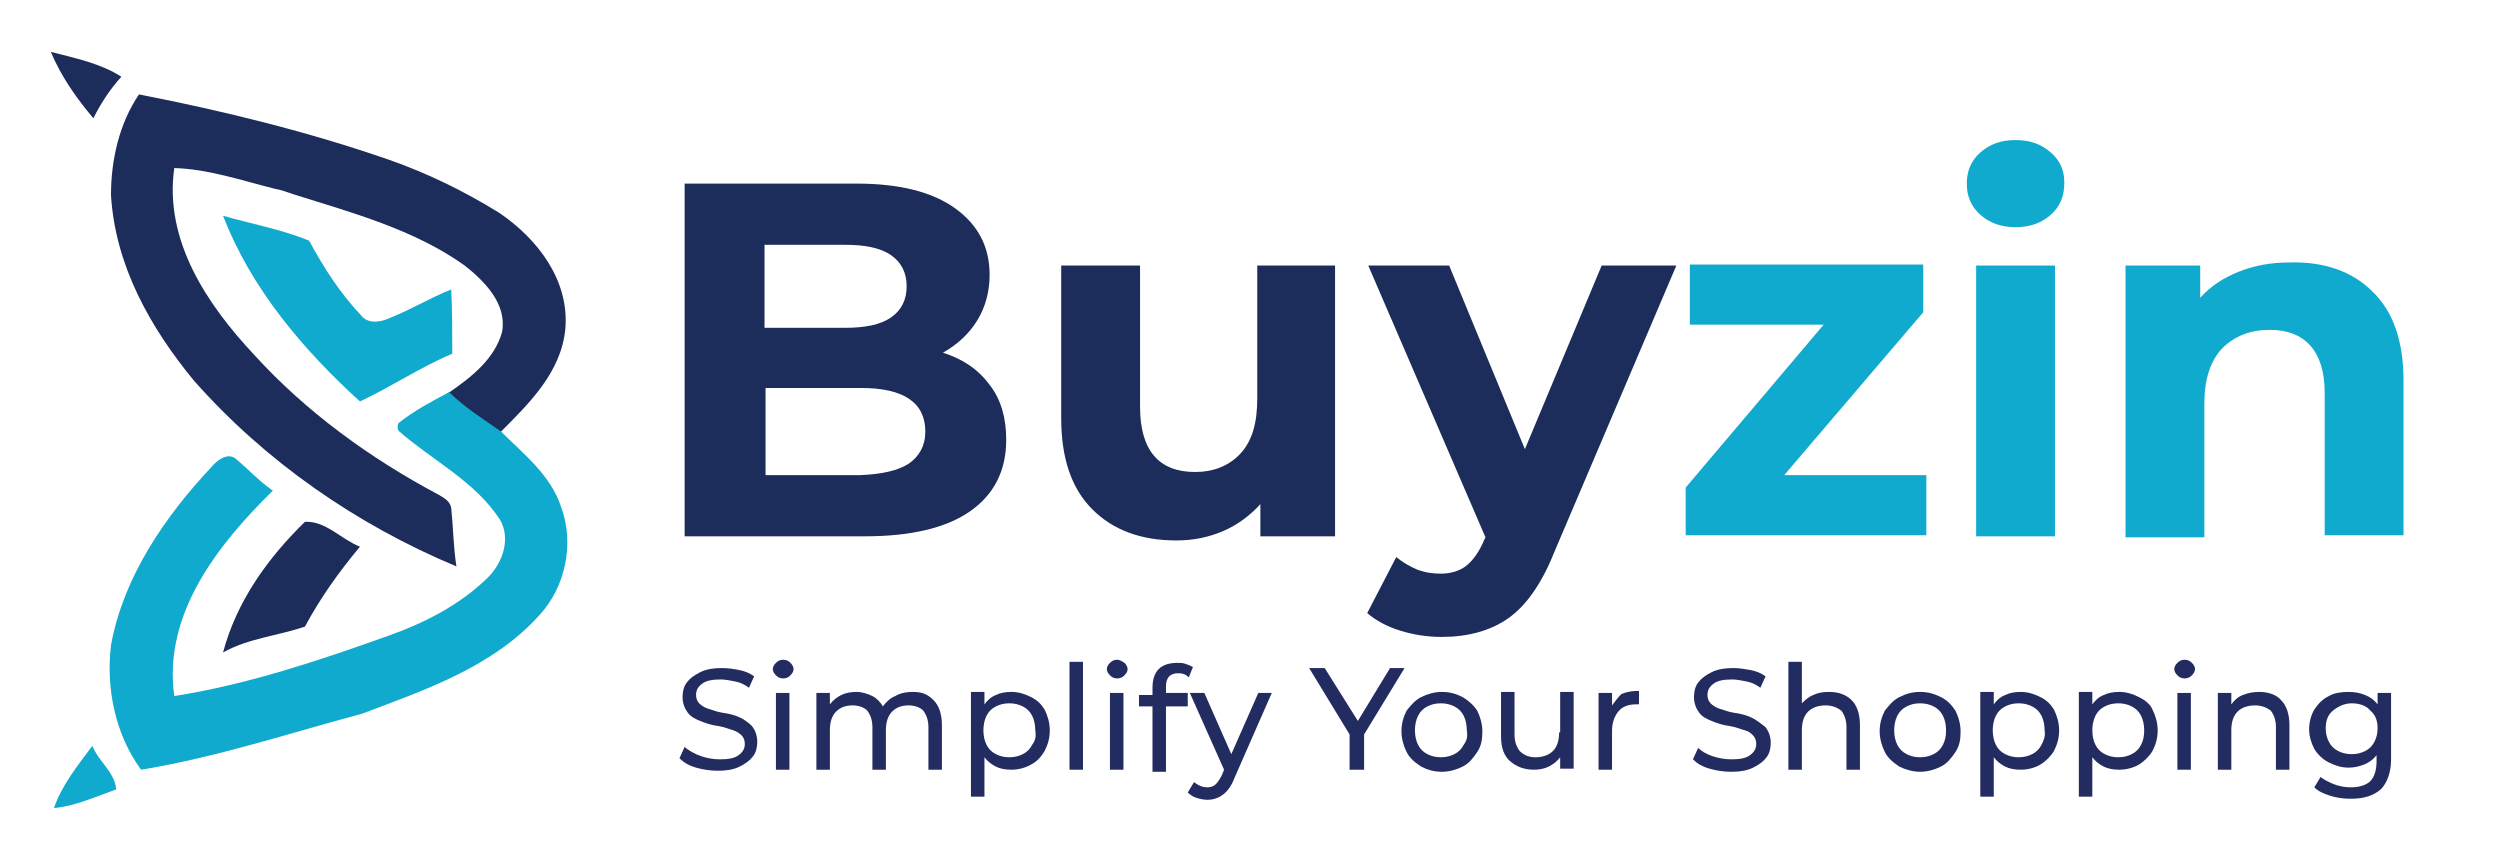
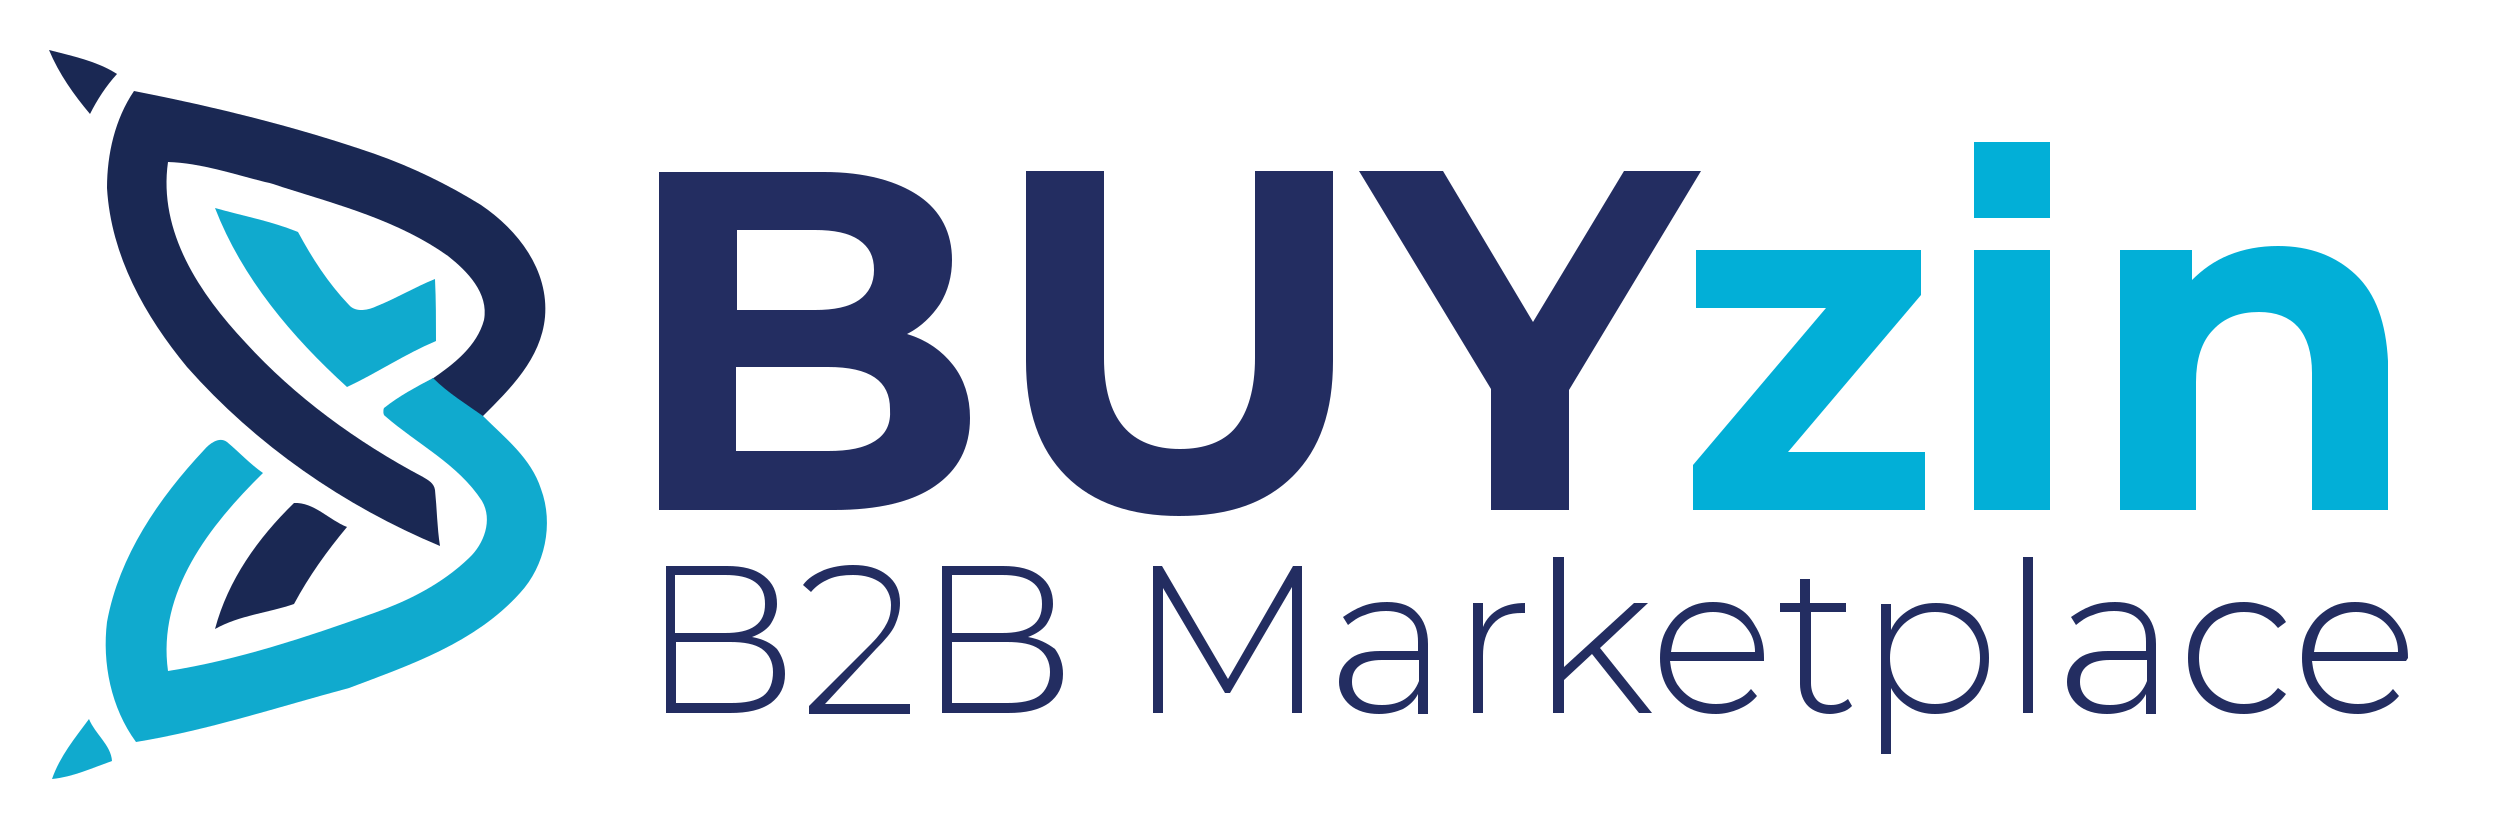
- <svg xmlns="http://www.w3.org/2000/svg" version="1.1" id="Layer_1" x="0px" y="0px" viewBox="0 0 241 83.4" style="enable-background:new 0 0 241 83.4;" xml:space="preserve">
+ <svg xmlns="http://www.w3.org/2000/svg" version="1.1" id="Layer_1" x="0px" y="0px" viewBox="0 0 250 83.4" style="enable-background:new 0 0 250 83.4;" xml:space="preserve">
  <style type="text/css">
- 	.st0{fill:#1D2D5B;}
- 	.st1{fill:#10AACE;}
- 	.st2{fill:#232C61;}
+ 	.st0{fill:#02AFD7;}
+ 	.st1{fill:#232D61;}
+ 	.st2{fill:#1A2853;}
+ 	.st3{fill:#10AACE;}
</style>
+   <rect x="197.4" y="14.2" class="st0" width="7.6" height="7.6" />
+   <path class="st1" d="M97,41.8c0-2.1-0.6-3.9-1.7-5.3c-1.1-1.4-2.6-2.5-4.6-3.1c1.4-0.7,2.5-1.8,3.3-3c0.8-1.3,1.2-2.8,1.2-4.4  c0-2.7-1.1-4.9-3.3-6.4s-5.4-2.4-9.5-2.4H65.9V51h17.5c4.4,0,7.8-0.8,10.1-2.4C95.8,47,97,44.8,97,41.8z M73.7,23h7.8  c1.9,0,3.4,0.3,4.4,1s1.5,1.6,1.5,3c0,1.3-0.5,2.3-1.5,3s-2.5,1-4.4,1h-7.8V23z M87.5,44.1c-1.1,0.7-2.6,1-4.7,1h-9.2v-8.4h9.2  c4.2,0,6.2,1.4,6.2,4.2C89.1,42.4,88.6,43.4,87.5,44.1z" />
+   <path class="st1" d="M129.3,47.6c2.7-2.7,4-6.5,4-11.5v-19h-7.8v18.7c0,3.1-0.7,5.4-1.9,6.9s-3.2,2.2-5.6,2.2c-5,0-7.6-3-7.6-9.1  V17.1h-7.8v19c0,5,1.3,8.8,4,11.5c2.7,2.7,6.5,4,11.3,4C122.9,51.6,126.6,50.3,129.3,47.6z" />
+   <polygon class="st1" points="162.4,17.1 153.3,32.2 144.3,17.1 135.9,17.1 149.1,38.9 149.1,51 156.9,51 156.9,39 170.1,17.1 " />
+   <polygon class="st0" points="192.1,25 169.6,25 169.6,30.8 182.6,30.8 169.3,46.5 169.3,51 192.5,51 192.5,45.2 178.8,45.2   192.1,29.5 " />
+   <rect x="197.4" y="25" class="st0" width="7.6" height="26" />
+   <path class="st0" d="M235.6,27.5c-2-1.9-4.6-2.9-7.8-2.9c-1.8,0-3.4,0.3-4.9,0.9c-1.5,0.6-2.7,1.5-3.7,2.5v-3H212v26h7.6V38.2  c0-2.3,0.6-4.1,1.7-5.2c1.1-1.2,2.6-1.8,4.6-1.8c1.7,0,3,0.5,3.9,1.5c0.9,1,1.4,2.6,1.4,4.6V51h7.6V36.1  C238.6,32.3,237.6,29.4,235.6,27.5z" />
  <g>
-     <path class="st0" d="M4.9,5c2.3,0.6,4.8,1.1,6.8,2.4c-1.1,1.2-2,2.6-2.7,4C7.4,9.5,5.9,7.4,4.9,5z" />
-     <path class="st0" d="M13.4,9.1c8.2,1.6,16.3,3.6,24.1,6.3c3.7,1.3,7.2,3,10.6,5.1c3.7,2.5,6.8,6.5,6.4,11.2   c-0.4,4.2-3.5,7.2-6.3,10c-1.7-1.3-3.5-2.4-5-3.8c2.2-1.5,4.5-3.3,5.2-5.9c0.5-2.7-1.7-4.9-3.6-6.4c-4.9-3.5-10.9-5.1-16.6-6.9   c-0.6-0.2-1.1-0.4-1.7-0.5c-3.2-0.8-6.4-1.9-9.7-2c-1,7,3.2,13.2,7.7,18c5,5.5,11.2,10,17.8,13.5c0.5,0.3,1.1,0.6,1.2,1.3   c0.2,1.9,0.2,3.7,0.5,5.6c-9.6-4-18.4-10.1-25.3-17.9c-4.2-5.1-7.6-11.1-8-17.9C10.7,15.4,11.5,11.9,13.4,9.1z" />
-     <path class="st0" d="M29.4,50.3c2-0.1,3.5,1.7,5.3,2.4c-2,2.4-3.8,4.9-5.3,7.7c-2.6,0.9-5.4,1.1-7.9,2.5   C22.8,58,25.8,53.8,29.4,50.3z" />
+     <path class="st1" d="M75.2,63.7c0.8-0.3,1.4-0.7,1.8-1.2c0.4-0.6,0.7-1.3,0.7-2.1c0-1.2-0.4-2.1-1.3-2.8c-0.9-0.7-2.1-1-3.7-1h-6.1   v14.7H73c1.8,0,3.1-0.3,4.1-1c0.9-0.7,1.4-1.6,1.4-2.9c0-1-0.3-1.8-0.8-2.5C77.1,64.3,76.3,63.9,75.2,63.7z M67.5,57.5h5   c1.3,0,2.3,0.2,3,0.7s1,1.2,1,2.2c0,1-0.3,1.7-1,2.2s-1.7,0.7-3,0.7h-5V57.5z M76.3,69.6c-0.7,0.5-1.8,0.7-3.2,0.7h-5.5v-6.1H73   c1.4,0,2.5,0.2,3.2,0.7s1.1,1.3,1.1,2.3S77,69.1,76.3,69.6z" />
+     <path class="st1" d="M87.6,64.9c0.9-0.9,1.6-1.7,1.9-2.4s0.5-1.4,0.5-2.2c0-1.2-0.4-2.1-1.3-2.8s-2-1-3.4-1c-1.1,0-2.1,0.2-2.9,0.5   c-0.9,0.4-1.6,0.8-2.1,1.5l0.8,0.7c0.5-0.6,1.1-1,1.8-1.3c0.7-0.3,1.5-0.4,2.4-0.4c1.2,0,2.1,0.3,2.8,0.8c0.6,0.5,1,1.3,1,2.2   c0,0.6-0.1,1.2-0.4,1.8c-0.3,0.6-0.8,1.3-1.6,2.1l-6.2,6.2v0.8h10.1v-1h-8.5L87.6,64.9z" />
+     <path class="st1" d="M102.8,63.7c0.8-0.3,1.4-0.7,1.8-1.2c0.4-0.6,0.7-1.3,0.7-2.1c0-1.2-0.4-2.1-1.3-2.8c-0.9-0.7-2.1-1-3.7-1   h-6.1v14.7h6.6c1.8,0,3.1-0.3,4.1-1c0.9-0.7,1.4-1.6,1.4-2.9c0-1-0.3-1.8-0.8-2.5C104.7,64.3,103.9,63.9,102.8,63.7z M95.2,57.5h5   c1.3,0,2.3,0.2,3,0.7s1,1.2,1,2.2c0,1-0.3,1.7-1,2.2s-1.7,0.7-3,0.7h-5V57.5z M103.9,69.6c-0.7,0.5-1.8,0.7-3.2,0.7h-5.5v-6.1h5.5   c1.4,0,2.5,0.2,3.2,0.7s1.1,1.3,1.1,2.3S104.6,69.1,103.9,69.6z" />
+     <polygon class="st1" points="129.3,56.6 122.8,67.9 116.2,56.6 115.3,56.6 115.3,71.3 116.3,71.3 116.3,58.8 122.5,69.3 123,69.3    129.2,58.7 129.2,71.3 130.2,71.3 130.2,56.6  " />
+     <path class="st1" d="M138.7,60.2c-0.8,0-1.6,0.1-2.4,0.4c-0.8,0.3-1.4,0.7-2,1.1l0.5,0.8c0.5-0.4,1-0.8,1.7-1   c0.7-0.3,1.4-0.4,2.1-0.4c1.1,0,1.9,0.3,2.4,0.8c0.6,0.5,0.8,1.3,0.8,2.3v0.9h-3.8c-1.4,0-2.5,0.3-3.1,0.9c-0.7,0.6-1,1.3-1,2.2   c0,0.9,0.4,1.7,1.1,2.3c0.7,0.6,1.7,0.9,2.9,0.9c0.9,0,1.7-0.2,2.4-0.5c0.7-0.4,1.2-0.9,1.5-1.5v2h1v-7c0-1.3-0.4-2.4-1.1-3.1   C141.1,60.6,140.1,60.2,138.7,60.2z M141.9,68.1c-0.3,0.8-0.8,1.4-1.4,1.8c-0.6,0.4-1.4,0.6-2.3,0.6c-1,0-1.7-0.2-2.2-0.6   s-0.8-1-0.8-1.7c0-0.7,0.2-1.2,0.7-1.6c0.5-0.4,1.3-0.6,2.3-0.6h3.7V68.1z" />
+     <path class="st1" d="M148.3,62.7v-2.4h-1v11h1v-5.7c0-1.4,0.3-2.4,1-3.2c0.7-0.8,1.6-1.1,2.9-1.1l0.3,0v-1c-1,0-1.9,0.2-2.6,0.6   S148.6,61.9,148.3,62.7z" />
+     <polygon class="st1" points="164.8,60.3 163.4,60.3 156.4,66.7 156.4,55.7 155.3,55.7 155.3,71.3 156.4,71.3 156.4,68 159.2,65.4    163.9,71.3 165.2,71.3 160,64.8  " />
+     <path class="st1" d="M174,60.9c-0.8-0.5-1.7-0.7-2.7-0.7s-1.9,0.2-2.7,0.7c-0.8,0.5-1.4,1.1-1.9,2c-0.5,0.8-0.7,1.8-0.7,2.9   c0,1.1,0.2,2,0.7,2.9c0.5,0.8,1.2,1.5,2,2c0.9,0.5,1.8,0.7,2.9,0.7c0.8,0,1.6-0.2,2.3-0.5c0.7-0.3,1.3-0.7,1.8-1.3l-0.6-0.7   c-0.4,0.5-0.9,0.9-1.5,1.1c-0.6,0.3-1.3,0.4-2,0.4c-0.9,0-1.6-0.2-2.3-0.5c-0.7-0.4-1.2-0.9-1.6-1.5c-0.4-0.7-0.6-1.4-0.7-2.3h9.4   l0-0.3c0-1.1-0.2-2-0.7-2.9S174.8,61.4,174,60.9z M167.1,65.2c0.1-0.8,0.3-1.5,0.6-2.1c0.4-0.6,0.9-1.1,1.5-1.4   c0.6-0.3,1.3-0.5,2.1-0.5c0.8,0,1.5,0.2,2.1,0.5c0.6,0.3,1.1,0.8,1.5,1.4c0.4,0.6,0.6,1.3,0.6,2.1H167.1z" />
+     <path class="st1" d="M183.1,70.5c-0.7,0-1.2-0.2-1.5-0.6c-0.3-0.4-0.5-0.9-0.5-1.6v-7.1h3.5v-0.9H181v-2.4h-1v2.4h-2v0.9h2v7.2   c0,0.9,0.3,1.7,0.8,2.2c0.5,0.5,1.3,0.8,2.2,0.8c0.4,0,0.9-0.1,1.2-0.2c0.4-0.1,0.7-0.3,1-0.6l-0.4-0.7   C184.3,70.3,183.8,70.5,183.1,70.5z" />
+     <path class="st1" d="M196.4,61c-0.8-0.5-1.8-0.7-2.8-0.7c-1,0-1.9,0.2-2.7,0.7c-0.8,0.5-1.4,1.1-1.8,2v-2.6h-1v15h1v-6.6   c0.4,0.8,1,1.4,1.8,1.9s1.7,0.7,2.6,0.7c1,0,1.9-0.2,2.8-0.7c0.8-0.5,1.5-1.1,1.9-2c0.5-0.8,0.7-1.8,0.7-2.9c0-1.1-0.2-2-0.7-2.9   C197.9,62.1,197.2,61.4,196.4,61z M197.4,68.2c-0.4,0.7-0.9,1.2-1.6,1.6c-0.7,0.4-1.4,0.6-2.3,0.6s-1.6-0.2-2.3-0.6   c-0.7-0.4-1.2-0.9-1.6-1.6s-0.6-1.5-0.6-2.4c0-0.9,0.2-1.7,0.6-2.4s0.9-1.2,1.6-1.6s1.4-0.6,2.3-0.6s1.6,0.2,2.3,0.6   s1.2,0.9,1.6,1.6c0.4,0.7,0.6,1.5,0.6,2.4C198,66.7,197.8,67.5,197.4,68.2z" />
+     <rect x="202.3" y="55.7" class="st1" width="1" height="15.6" />
+     <path class="st1" d="M211.5,60.2c-0.8,0-1.6,0.1-2.4,0.4c-0.8,0.3-1.4,0.7-2,1.1l0.5,0.8c0.5-0.4,1-0.8,1.7-1   c0.7-0.3,1.4-0.4,2.1-0.4c1.1,0,1.9,0.3,2.4,0.8c0.6,0.5,0.8,1.3,0.8,2.3v0.9h-3.8c-1.4,0-2.5,0.3-3.1,0.9c-0.7,0.6-1,1.3-1,2.2   c0,0.9,0.4,1.7,1.1,2.3c0.7,0.6,1.7,0.9,2.9,0.9c0.9,0,1.7-0.2,2.4-0.5c0.7-0.4,1.2-0.9,1.5-1.5v2h1v-7c0-1.3-0.4-2.4-1.1-3.1   C213.9,60.6,212.9,60.2,211.5,60.2z M214.7,68.1c-0.3,0.8-0.8,1.4-1.4,1.8c-0.6,0.4-1.4,0.6-2.3,0.6c-1,0-1.7-0.2-2.2-0.6   s-0.8-1-0.8-1.7c0-0.7,0.2-1.2,0.7-1.6c0.5-0.4,1.3-0.6,2.3-0.6h3.7V68.1z" />
+     <path class="st1" d="M222.1,61.8c0.7-0.4,1.4-0.6,2.3-0.6c0.7,0,1.3,0.1,1.9,0.4c0.6,0.3,1.1,0.7,1.5,1.2l0.8-0.6   c-0.4-0.7-1-1.2-1.8-1.5s-1.5-0.5-2.4-0.5c-1.1,0-2,0.2-2.9,0.7c-0.8,0.5-1.5,1.1-2,2c-0.5,0.8-0.7,1.8-0.7,2.9   c0,1.1,0.2,2,0.7,2.9s1.1,1.5,2,2c0.8,0.5,1.8,0.7,2.9,0.7c0.9,0,1.7-0.2,2.4-0.5c0.7-0.3,1.3-0.8,1.8-1.5l-0.8-0.6   c-0.4,0.5-0.9,1-1.5,1.2c-0.6,0.3-1.2,0.4-1.9,0.4c-0.9,0-1.6-0.2-2.3-0.6s-1.2-0.9-1.6-1.6c-0.4-0.7-0.6-1.5-0.6-2.4   c0-0.9,0.2-1.7,0.6-2.4C220.9,62.7,221.4,62.1,222.1,61.8z" />
+     <path class="st1" d="M240.8,65.8c0-1.1-0.2-2-0.7-2.9c-0.5-0.8-1.1-1.5-1.9-2c-0.8-0.5-1.7-0.7-2.7-0.7s-1.9,0.2-2.7,0.7   c-0.8,0.5-1.4,1.1-1.9,2c-0.5,0.8-0.7,1.8-0.7,2.9c0,1.1,0.2,2,0.7,2.9c0.5,0.8,1.2,1.5,2,2c0.9,0.5,1.8,0.7,2.9,0.7   c0.8,0,1.6-0.2,2.3-0.5s1.3-0.7,1.8-1.3l-0.6-0.7c-0.4,0.5-0.9,0.9-1.5,1.1c-0.6,0.3-1.3,0.4-2,0.4c-0.9,0-1.6-0.2-2.3-0.5   c-0.7-0.4-1.2-0.9-1.6-1.5s-0.6-1.4-0.7-2.3h9.4L240.8,65.8z M231.4,65.2c0.1-0.8,0.3-1.5,0.6-2.1s0.9-1.1,1.5-1.4s1.3-0.5,2.1-0.5   c0.8,0,1.5,0.2,2.1,0.5c0.6,0.3,1.1,0.8,1.5,1.4c0.4,0.6,0.6,1.3,0.6,2.1H231.4z" />
  </g>
  <g>
-     <path class="st1" d="M21.5,20.8c2.8,0.8,5.6,1.3,8.3,2.4c1.4,2.6,3,5.1,5.1,7.3c0.7,0.8,2,0.5,2.8,0.1c2-0.8,3.8-1.9,5.8-2.7   c0.1,2.1,0.1,4.2,0.1,6.2c-3.1,1.3-5.9,3.2-8.9,4.6C29.2,33.7,24.2,27.8,21.5,20.8z" />
-     <path class="st1" d="M38.4,40.8c1.5-1.2,3.2-2.1,4.9-3c1.5,1.5,3.3,2.6,5,3.8c2.2,2.2,4.8,4.2,5.8,7.3c1.3,3.5,0.4,7.7-2.1,10.4   c-4.5,5-11,7.2-17.1,9.5c-7.1,1.9-14,4.2-21.3,5.4c-2.5-3.4-3.4-7.9-2.9-12c1.2-6.6,5.2-12.4,9.7-17.2c0.5-0.6,1.5-1.4,2.3-0.8   c1.2,1,2.3,2.2,3.6,3.1c-5.3,5.2-10.6,11.9-9.5,19.8c7-1.1,13.9-3.4,20.6-5.8c3.4-1.2,6.8-2.9,9.5-5.5c1.5-1.4,2.4-3.8,1.3-5.7   c-2.4-3.7-6.5-5.7-9.7-8.5C38.3,41.5,38.3,41,38.4,40.8z" />
-     <path class="st1" d="M5.2,77.9c0.8-2.3,2.3-4.1,3.7-6c0.6,1.5,2.2,2.6,2.3,4.2C9.2,76.8,7.3,77.7,5.2,77.9z" />
+     <path class="st2" d="M4.9,5c2.3,0.6,4.8,1.1,6.8,2.4c-1.1,1.2-2,2.6-2.7,4C7.4,9.5,5.9,7.4,4.9,5z" />
+     <path class="st2" d="M13.4,9.1c8.2,1.6,16.3,3.6,24.1,6.3c3.7,1.3,7.2,3,10.6,5.1c3.7,2.5,6.8,6.5,6.4,11.2   c-0.4,4.2-3.5,7.2-6.3,10c-1.7-1.3-3.5-2.4-5-3.8c2.2-1.5,4.5-3.3,5.2-5.9c0.5-2.7-1.7-4.9-3.6-6.4c-4.9-3.5-10.9-5.1-16.6-6.9   c-0.6-0.2-1.1-0.4-1.7-0.5c-3.2-0.8-6.4-1.9-9.7-2c-1,7,3.2,13.2,7.7,18c5,5.5,11.2,10,17.8,13.5c0.5,0.3,1.1,0.6,1.2,1.3   c0.2,1.9,0.2,3.7,0.5,5.6c-9.6-4-18.4-10.1-25.3-17.9c-4.2-5.1-7.6-11.1-8-17.9C10.7,15.4,11.5,11.9,13.4,9.1z" />
+     <path class="st2" d="M29.4,50.3c2-0.1,3.5,1.7,5.3,2.4c-2,2.4-3.8,4.9-5.3,7.7c-2.6,0.9-5.4,1.1-7.9,2.5   C22.8,58,25.8,53.8,29.4,50.3z" />
  </g>
-   <path class="st0" d="M95.4,37.1c1.1,1.4,1.6,3.2,1.6,5.3c0,3-1.2,5.3-3.5,6.9c-2.3,1.6-5.7,2.4-10.1,2.4H66V17.7h16.6  c4.1,0,7.3,0.8,9.5,2.4c2.2,1.6,3.3,3.7,3.3,6.4c0,1.6-0.4,3.1-1.2,4.4c-0.8,1.3-1.9,2.3-3.3,3.1C92.8,34.6,94.3,35.6,95.4,37.1z   M73.7,23.6v8h7.8c1.9,0,3.4-0.3,4.4-1c1-0.7,1.5-1.7,1.5-3c0-1.3-0.5-2.3-1.5-3c-1-0.7-2.5-1-4.4-1H73.7z M87.6,44.7  c1-0.7,1.6-1.7,1.6-3.1c0-2.8-2.1-4.2-6.2-4.2h-9.2v8.4h9.2C85,45.7,86.5,45.4,87.6,44.7z" />
-   <path class="st0" d="M128.7,25.6v26.1h-7.2v-3.1c-1,1.1-2.2,2-3.6,2.6c-1.4,0.6-2.9,0.9-4.5,0.9c-3.4,0-6.1-1-8.1-3  c-2-2-3-4.9-3-8.8V25.6h7.6v13.6c0,4.2,1.8,6.3,5.3,6.3c1.8,0,3.3-0.6,4.4-1.8c1.1-1.2,1.6-2.9,1.6-5.3V25.6H128.7z" />
-   <path class="st0" d="M161.6,25.6l-11.8,27.7c-1.2,3-2.7,5.1-4.4,6.3s-3.9,1.8-6.4,1.8c-1.4,0-2.7-0.2-4-0.6c-1.3-0.4-2.4-1-3.2-1.7  l2.8-5.4c0.6,0.5,1.3,0.9,2,1.2c0.8,0.3,1.5,0.4,2.3,0.4c1,0,1.9-0.3,2.5-0.8c0.6-0.5,1.2-1.3,1.7-2.5l0.1-0.2l-11.3-26.2h7.8  l7.3,17.7l7.4-17.7H161.6z" />
-   <path class="st1" d="M185.7,45.8v5.8h-23.2v-4.6l13.3-15.7h-12.9v-5.8h22.5v4.6L172,45.8H185.7z" />
-   <path class="st1" d="M190.9,20.7c-0.9-0.8-1.3-1.8-1.3-3c0-1.2,0.4-2.2,1.3-3c0.9-0.8,2-1.2,3.4-1.2s2.5,0.4,3.4,1.2  c0.9,0.8,1.3,1.7,1.3,2.9c0,1.3-0.4,2.3-1.3,3.1c-0.9,0.8-2,1.2-3.4,1.2S191.8,21.5,190.9,20.7z M190.5,25.6h7.6v26.1h-7.6V25.6z" />
-   <path class="st1" d="M228.7,28.1c2,1.9,3,4.8,3,8.6v14.9h-7.6V37.9c0-2.1-0.5-3.6-1.4-4.6c-0.9-1-2.2-1.5-3.9-1.5  c-1.9,0-3.4,0.6-4.6,1.8c-1.1,1.2-1.7,2.9-1.7,5.3v12.9h-7.6V25.6h7.2v3.1c1-1.1,2.2-1.9,3.7-2.5c1.5-0.6,3.1-0.9,4.9-0.9  C224.1,25.2,226.8,26.2,228.7,28.1z" />
  <g>
-     <path class="st2" d="M71.4,69.2c-0.4-0.2-1-0.4-1.8-0.5c-0.6-0.1-1-0.3-1.4-0.4c-0.3-0.1-0.6-0.3-0.8-0.5s-0.3-0.5-0.3-0.8   c0-0.5,0.2-0.8,0.6-1.1c0.4-0.3,1-0.4,1.8-0.4c0.4,0,0.9,0.1,1.4,0.2c0.5,0.1,0.9,0.3,1.3,0.6l0.5-1.1c-0.4-0.3-0.9-0.5-1.4-0.6   s-1.1-0.2-1.7-0.2c-0.8,0-1.5,0.1-2.1,0.4s-1,0.6-1.3,1c-0.3,0.4-0.4,0.9-0.4,1.4c0,0.6,0.2,1.1,0.5,1.5c0.3,0.4,0.7,0.6,1.2,0.8   c0.5,0.2,1,0.4,1.8,0.5c0.6,0.1,1,0.3,1.4,0.4c0.3,0.1,0.6,0.3,0.8,0.5s0.3,0.5,0.3,0.8c0,0.5-0.2,0.8-0.6,1.1   c-0.4,0.3-1,0.4-1.8,0.4c-0.6,0-1.2-0.1-1.8-0.3S66.3,72.3,66,72l-0.5,1.1c0.4,0.4,0.9,0.7,1.6,0.9s1.4,0.3,2.1,0.3   c0.8,0,1.5-0.1,2.1-0.4s1-0.6,1.3-1c0.3-0.4,0.4-0.9,0.4-1.4c0-0.6-0.2-1.1-0.5-1.5C72.2,69.7,71.8,69.4,71.4,69.2z" />
-     <path class="st2" d="M75.5,63.6c-0.3,0-0.5,0.1-0.7,0.3s-0.3,0.4-0.3,0.6c0,0.2,0.1,0.4,0.3,0.6s0.4,0.3,0.7,0.3s0.5-0.1,0.7-0.3   c0.2-0.2,0.3-0.4,0.3-0.6c0-0.2-0.1-0.4-0.3-0.6C76,63.7,75.8,63.6,75.5,63.6z" />
-     <rect x="74.8" y="66.8" class="st2" width="1.3" height="7.4" />
-     <path class="st2" d="M88,66.7c-0.6,0-1.2,0.1-1.7,0.4c-0.5,0.2-0.9,0.6-1.2,1c-0.2-0.4-0.6-0.8-1-1c-0.4-0.2-1-0.4-1.5-0.4   c-0.6,0-1.1,0.1-1.5,0.3c-0.4,0.2-0.8,0.5-1.1,0.9v-1.1h-1.3v7.4h1.3v-3.8c0-0.8,0.2-1.4,0.6-1.8c0.4-0.4,0.9-0.6,1.6-0.6   c0.6,0,1.1,0.2,1.4,0.5c0.3,0.4,0.5,0.9,0.5,1.6v4.1h1.3v-3.8c0-0.8,0.2-1.4,0.6-1.8s0.9-0.6,1.6-0.6c0.6,0,1.1,0.2,1.4,0.5   c0.3,0.4,0.5,0.9,0.5,1.6v4.1h1.3v-4.3c0-1.1-0.3-1.9-0.8-2.4S89,66.7,88,66.7z" />
-     <path class="st2" d="M99.4,67.2c-0.6-0.3-1.2-0.5-1.9-0.5c-0.6,0-1.1,0.1-1.5,0.3c-0.5,0.2-0.8,0.5-1.1,0.9v-1.2h-1.3v10.1h1.3   v-3.8c0.3,0.4,0.7,0.7,1.1,0.9c0.4,0.2,0.9,0.3,1.5,0.3c0.7,0,1.4-0.2,1.9-0.5c0.6-0.3,1-0.8,1.3-1.3c0.3-0.6,0.5-1.2,0.5-2   c0-0.7-0.2-1.4-0.5-2C100.4,67.9,100,67.5,99.4,67.2z M99.5,71.8c-0.2,0.4-0.5,0.7-0.9,0.9c-0.4,0.2-0.8,0.3-1.3,0.3   c-0.5,0-0.9-0.1-1.3-0.3c-0.4-0.2-0.7-0.5-0.9-0.9c-0.2-0.4-0.3-0.9-0.3-1.4c0-0.5,0.1-1,0.3-1.4c0.2-0.4,0.5-0.7,0.9-0.9   c0.4-0.2,0.8-0.3,1.3-0.3c0.5,0,0.9,0.1,1.3,0.3c0.4,0.2,0.7,0.5,0.9,0.9c0.2,0.4,0.3,0.9,0.3,1.4C99.9,71,99.8,71.4,99.5,71.8z" />
-     <rect x="103.1" y="63.8" class="st2" width="1.3" height="10.4" />
-     <path class="st2" d="M107.7,63.6c-0.3,0-0.5,0.1-0.7,0.3s-0.3,0.4-0.3,0.6c0,0.2,0.1,0.4,0.3,0.6s0.4,0.3,0.7,0.3s0.5-0.1,0.7-0.3   c0.2-0.2,0.3-0.4,0.3-0.6c0-0.2-0.1-0.4-0.3-0.6C108.1,63.7,107.9,63.6,107.7,63.6z" />
-     <rect x="107" y="66.8" class="st2" width="1.3" height="7.4" />
-     <path class="st2" d="M114.6,66.8h-2.2v-0.6c0-0.9,0.4-1.3,1.2-1.3c0.4,0,0.7,0.1,1,0.4l0.4-1c-0.2-0.1-0.4-0.2-0.7-0.3   c-0.3-0.1-0.5-0.1-0.8-0.1c-0.8,0-1.4,0.2-1.8,0.6c-0.4,0.4-0.6,1-0.6,1.8v0.7h-1.3v1.1h1.3v6.3h1.3v-6.3h2.1V66.8z" />
-     <path class="st2" d="M118.7,72.7l-2.6-5.9h-1.4l3.3,7.4l-0.2,0.5c-0.2,0.4-0.4,0.7-0.6,0.9c-0.2,0.2-0.5,0.3-0.8,0.3   c-0.5,0-0.9-0.2-1.3-0.5l-0.6,1c0.2,0.2,0.5,0.4,0.8,0.5c0.3,0.1,0.7,0.2,1.1,0.2c0.6,0,1.1-0.2,1.5-0.5c0.4-0.3,0.8-0.8,1.1-1.6   l3.6-8.2h-1.3L118.7,72.7z" />
-     <polygon class="st2" points="134,64.4 130.9,69.5 127.7,64.4 126.2,64.4 130.1,70.8 130.1,74.2 131.5,74.2 131.5,70.8 135.4,64.4     " />
-     <path class="st2" d="M141,67.2c-0.6-0.3-1.2-0.5-2-0.5c-0.7,0-1.4,0.2-2,0.5s-1,0.8-1.4,1.3c-0.3,0.6-0.5,1.2-0.5,2   c0,0.7,0.2,1.4,0.5,2c0.3,0.6,0.8,1,1.4,1.4c0.6,0.3,1.2,0.5,2,0.5c0.7,0,1.4-0.2,2-0.5c0.6-0.3,1-0.8,1.4-1.4s0.5-1.2,0.5-2   c0-0.7-0.2-1.4-0.5-2C142,67.9,141.5,67.5,141,67.2z M141.1,71.8c-0.2,0.4-0.5,0.7-0.9,0.9c-0.4,0.2-0.8,0.3-1.3,0.3   c-0.5,0-0.9-0.1-1.3-0.3c-0.4-0.2-0.7-0.5-0.9-0.9c-0.2-0.4-0.3-0.9-0.3-1.4c0-0.5,0.1-1,0.3-1.4c0.2-0.4,0.5-0.7,0.9-0.9   c0.4-0.2,0.8-0.3,1.3-0.3c0.5,0,0.9,0.1,1.3,0.3c0.4,0.2,0.7,0.5,0.9,0.9c0.2,0.4,0.3,0.9,0.3,1.4C141.5,71,141.4,71.4,141.1,71.8z   " />
-     <path class="st2" d="M150.3,70.6c0,0.8-0.2,1.4-0.6,1.8c-0.4,0.4-1,0.6-1.7,0.6c-0.6,0-1.1-0.2-1.5-0.6c-0.3-0.4-0.5-0.9-0.5-1.6   v-4.1h-1.3V71c0,1.1,0.3,1.9,0.9,2.4s1.3,0.8,2.3,0.8c0.5,0,1-0.1,1.4-0.3s0.8-0.5,1.1-0.9v1.1h1.3v-7.4h-1.3V70.6z" />
-     <path class="st2" d="M155.4,68v-1.2h-1.3v7.4h1.3v-3.7c0-0.8,0.2-1.4,0.6-1.9s1-0.7,1.7-0.7c0.1,0,0.2,0,0.3,0v-1.3   c-0.7,0-1.2,0.1-1.7,0.3C156,67.2,155.7,67.6,155.4,68z" />
-     <path class="st2" d="M168.9,69.2c-0.4-0.2-1-0.4-1.8-0.5c-0.6-0.1-1-0.3-1.4-0.4c-0.3-0.1-0.6-0.3-0.8-0.5   c-0.2-0.2-0.3-0.5-0.3-0.8c0-0.5,0.2-0.8,0.6-1.1c0.4-0.3,1-0.4,1.8-0.4c0.4,0,0.9,0.1,1.4,0.2c0.5,0.1,0.9,0.3,1.3,0.6l0.5-1.1   c-0.4-0.3-0.9-0.5-1.4-0.6c-0.6-0.1-1.1-0.2-1.7-0.2c-0.8,0-1.5,0.1-2.1,0.4c-0.6,0.3-1,0.6-1.3,1c-0.3,0.4-0.4,0.9-0.4,1.4   c0,0.6,0.2,1.1,0.5,1.5c0.3,0.4,0.7,0.6,1.2,0.8c0.5,0.2,1,0.4,1.8,0.5c0.6,0.1,1,0.3,1.4,0.4s0.6,0.3,0.8,0.5   c0.2,0.2,0.3,0.5,0.3,0.8c0,0.5-0.2,0.8-0.6,1.1c-0.4,0.3-1,0.4-1.8,0.4c-0.6,0-1.2-0.1-1.8-0.3c-0.6-0.2-1.1-0.5-1.4-0.8l-0.5,1.1   c0.4,0.4,0.9,0.7,1.6,0.9c0.7,0.2,1.4,0.3,2.1,0.3c0.8,0,1.5-0.1,2.1-0.4s1-0.6,1.3-1s0.4-0.9,0.4-1.4c0-0.6-0.2-1.1-0.5-1.5   C169.7,69.7,169.3,69.4,168.9,69.2z" />
-     <path class="st2" d="M176.3,66.7c-0.6,0-1.1,0.1-1.5,0.3c-0.5,0.2-0.8,0.5-1.1,0.8v-4h-1.3v10.4h1.3v-3.8c0-0.8,0.2-1.4,0.6-1.8   s1-0.6,1.7-0.6c0.6,0,1.1,0.2,1.5,0.5c0.3,0.4,0.5,0.9,0.5,1.6v4.1h1.3v-4.3c0-1.1-0.3-1.9-0.8-2.4C178,67,177.3,66.7,176.3,66.7z" />
-     <path class="st2" d="M187.1,67.2c-0.6-0.3-1.2-0.5-2-0.5s-1.4,0.2-2,0.5s-1,0.8-1.4,1.3c-0.3,0.6-0.5,1.2-0.5,2   c0,0.7,0.2,1.4,0.5,2s0.8,1,1.4,1.4c0.6,0.3,1.3,0.5,2,0.5s1.4-0.2,2-0.5c0.6-0.3,1-0.8,1.4-1.4s0.5-1.2,0.5-2c0-0.7-0.2-1.4-0.5-2   C188.1,67.9,187.7,67.5,187.1,67.2z M187.3,71.8c-0.2,0.4-0.5,0.7-0.9,0.9c-0.4,0.2-0.8,0.3-1.3,0.3c-0.5,0-0.9-0.1-1.3-0.3   c-0.4-0.2-0.7-0.5-0.9-0.9c-0.2-0.4-0.3-0.9-0.3-1.4c0-0.5,0.1-1,0.3-1.4c0.2-0.4,0.5-0.7,0.9-0.9c0.4-0.2,0.8-0.3,1.3-0.3   c0.5,0,0.9,0.1,1.3,0.3c0.4,0.2,0.7,0.5,0.9,0.9c0.2,0.4,0.3,0.9,0.3,1.4C187.6,71,187.5,71.4,187.3,71.8z" />
-     <path class="st2" d="M196.7,67.2c-0.6-0.3-1.2-0.5-1.9-0.5c-0.6,0-1.1,0.1-1.5,0.3c-0.5,0.2-0.8,0.5-1.1,0.9v-1.2h-1.3v10.1h1.3   v-3.8c0.3,0.4,0.7,0.7,1.1,0.9s0.9,0.3,1.5,0.3c0.7,0,1.4-0.2,1.9-0.5s1-0.8,1.3-1.3c0.3-0.6,0.5-1.2,0.5-2c0-0.7-0.2-1.4-0.5-2   C197.7,67.9,197.3,67.5,196.7,67.2z M196.8,71.8c-0.2,0.4-0.5,0.7-0.9,0.9c-0.4,0.2-0.8,0.3-1.3,0.3c-0.5,0-0.9-0.1-1.3-0.3   c-0.4-0.2-0.7-0.5-0.9-0.9s-0.3-0.9-0.3-1.4c0-0.5,0.1-1,0.3-1.4c0.2-0.4,0.5-0.7,0.9-0.9c0.4-0.2,0.8-0.3,1.3-0.3   c0.5,0,0.9,0.1,1.3,0.3c0.4,0.2,0.7,0.5,0.9,0.9c0.2,0.4,0.3,0.9,0.3,1.4C197.2,71,197,71.4,196.8,71.8z" />
-     <path class="st2" d="M206.2,67.2c-0.6-0.3-1.2-0.5-1.9-0.5c-0.6,0-1.1,0.1-1.5,0.3c-0.5,0.2-0.8,0.5-1.1,0.9v-1.2h-1.3v10.1h1.3   v-3.8c0.3,0.4,0.7,0.7,1.1,0.9s0.9,0.3,1.5,0.3c0.7,0,1.4-0.2,1.9-0.5s1-0.8,1.3-1.3c0.3-0.6,0.5-1.2,0.5-2c0-0.7-0.2-1.4-0.5-2   C207.3,67.9,206.8,67.5,206.2,67.2z M206.4,71.8c-0.2,0.4-0.5,0.7-0.9,0.9c-0.4,0.2-0.8,0.3-1.3,0.3c-0.5,0-0.9-0.1-1.3-0.3   c-0.4-0.2-0.7-0.5-0.9-0.9s-0.3-0.9-0.3-1.4c0-0.5,0.1-1,0.3-1.4c0.2-0.4,0.5-0.7,0.9-0.9c0.4-0.2,0.8-0.3,1.3-0.3   c0.5,0,0.9,0.1,1.3,0.3c0.4,0.2,0.7,0.5,0.9,0.9c0.2,0.4,0.3,0.9,0.3,1.4C206.7,71,206.6,71.4,206.4,71.8z" />
-     <path class="st2" d="M210.6,63.6c-0.3,0-0.5,0.1-0.7,0.3s-0.3,0.4-0.3,0.6c0,0.2,0.1,0.4,0.3,0.6s0.4,0.3,0.7,0.3   c0.3,0,0.5-0.1,0.7-0.3s0.3-0.4,0.3-0.6c0-0.2-0.1-0.4-0.3-0.6S210.9,63.6,210.6,63.6z" />
-     <rect x="209.9" y="66.8" class="st2" width="1.3" height="7.4" />
-     <path class="st2" d="M217.8,66.7c-0.6,0-1.1,0.1-1.6,0.3s-0.8,0.5-1.1,0.9v-1.1h-1.3v7.4h1.3v-3.8c0-0.8,0.2-1.4,0.6-1.8   s1-0.6,1.7-0.6c0.6,0,1.1,0.2,1.5,0.5c0.3,0.4,0.5,0.9,0.5,1.6v4.1h1.3v-4.3c0-1.1-0.3-1.9-0.8-2.4C219.5,67,218.7,66.7,217.8,66.7   z" />
-     <path class="st2" d="M229.2,66.8v1.1c-0.3-0.4-0.7-0.7-1.2-0.9s-1-0.3-1.6-0.3c-0.7,0-1.4,0.1-1.9,0.4c-0.6,0.3-1,0.7-1.4,1.3   c-0.3,0.5-0.5,1.2-0.5,1.9c0,0.7,0.2,1.3,0.5,1.9c0.3,0.5,0.8,1,1.4,1.3c0.6,0.3,1.2,0.5,1.9,0.5c0.5,0,1-0.1,1.5-0.3   s0.9-0.5,1.2-0.9v0.6c0,0.8-0.2,1.5-0.6,1.9c-0.4,0.4-1.1,0.6-1.9,0.6c-0.5,0-1.1-0.1-1.6-0.3s-0.9-0.4-1.3-0.7l-0.6,1   c0.4,0.4,0.9,0.6,1.5,0.8c0.6,0.2,1.3,0.3,2,0.3c1.3,0,2.2-0.3,2.9-0.9c0.6-0.6,1-1.6,1-2.9v-6.4H229.2z M228.9,71.5   c-0.2,0.4-0.5,0.7-0.9,0.9c-0.4,0.2-0.8,0.3-1.3,0.3c-0.5,0-0.9-0.1-1.3-0.3c-0.4-0.2-0.7-0.5-0.9-0.9c-0.2-0.4-0.3-0.8-0.3-1.3   c0-0.7,0.2-1.3,0.7-1.7c0.5-0.4,1.1-0.7,1.8-0.7c0.7,0,1.4,0.2,1.8,0.7c0.5,0.4,0.7,1,0.7,1.7C229.2,70.7,229.1,71.1,228.9,71.5z" />
+     <path class="st3" d="M21.5,20.8c2.8,0.8,5.6,1.3,8.3,2.4c1.4,2.6,3,5.1,5.1,7.3c0.7,0.8,2,0.5,2.8,0.1c2-0.8,3.8-1.9,5.8-2.7   c0.1,2.1,0.1,4.2,0.1,6.2c-3.1,1.3-5.9,3.2-8.9,4.6C29.2,33.7,24.2,27.8,21.5,20.8z" />
+     <path class="st3" d="M38.4,40.8c1.5-1.2,3.2-2.1,4.9-3c1.5,1.5,3.3,2.6,5,3.8c2.2,2.2,4.8,4.2,5.8,7.3c1.3,3.5,0.4,7.7-2.1,10.4   c-4.5,5-11,7.2-17.1,9.5c-7.1,1.9-14,4.2-21.3,5.4c-2.5-3.4-3.4-7.9-2.9-12c1.2-6.6,5.2-12.4,9.7-17.2c0.5-0.6,1.5-1.4,2.3-0.8   c1.2,1,2.3,2.2,3.6,3.1c-5.3,5.2-10.6,11.9-9.5,19.8c7-1.1,13.9-3.4,20.6-5.8c3.4-1.2,6.8-2.9,9.5-5.5c1.5-1.4,2.4-3.8,1.3-5.7   c-2.4-3.7-6.5-5.7-9.7-8.5C38.3,41.5,38.3,41,38.4,40.8z" />
+     <path class="st3" d="M5.2,77.9c0.8-2.3,2.3-4.1,3.7-6c0.6,1.5,2.2,2.6,2.3,4.2C9.2,76.8,7.3,77.7,5.2,77.9z" />
  </g>
</svg>
